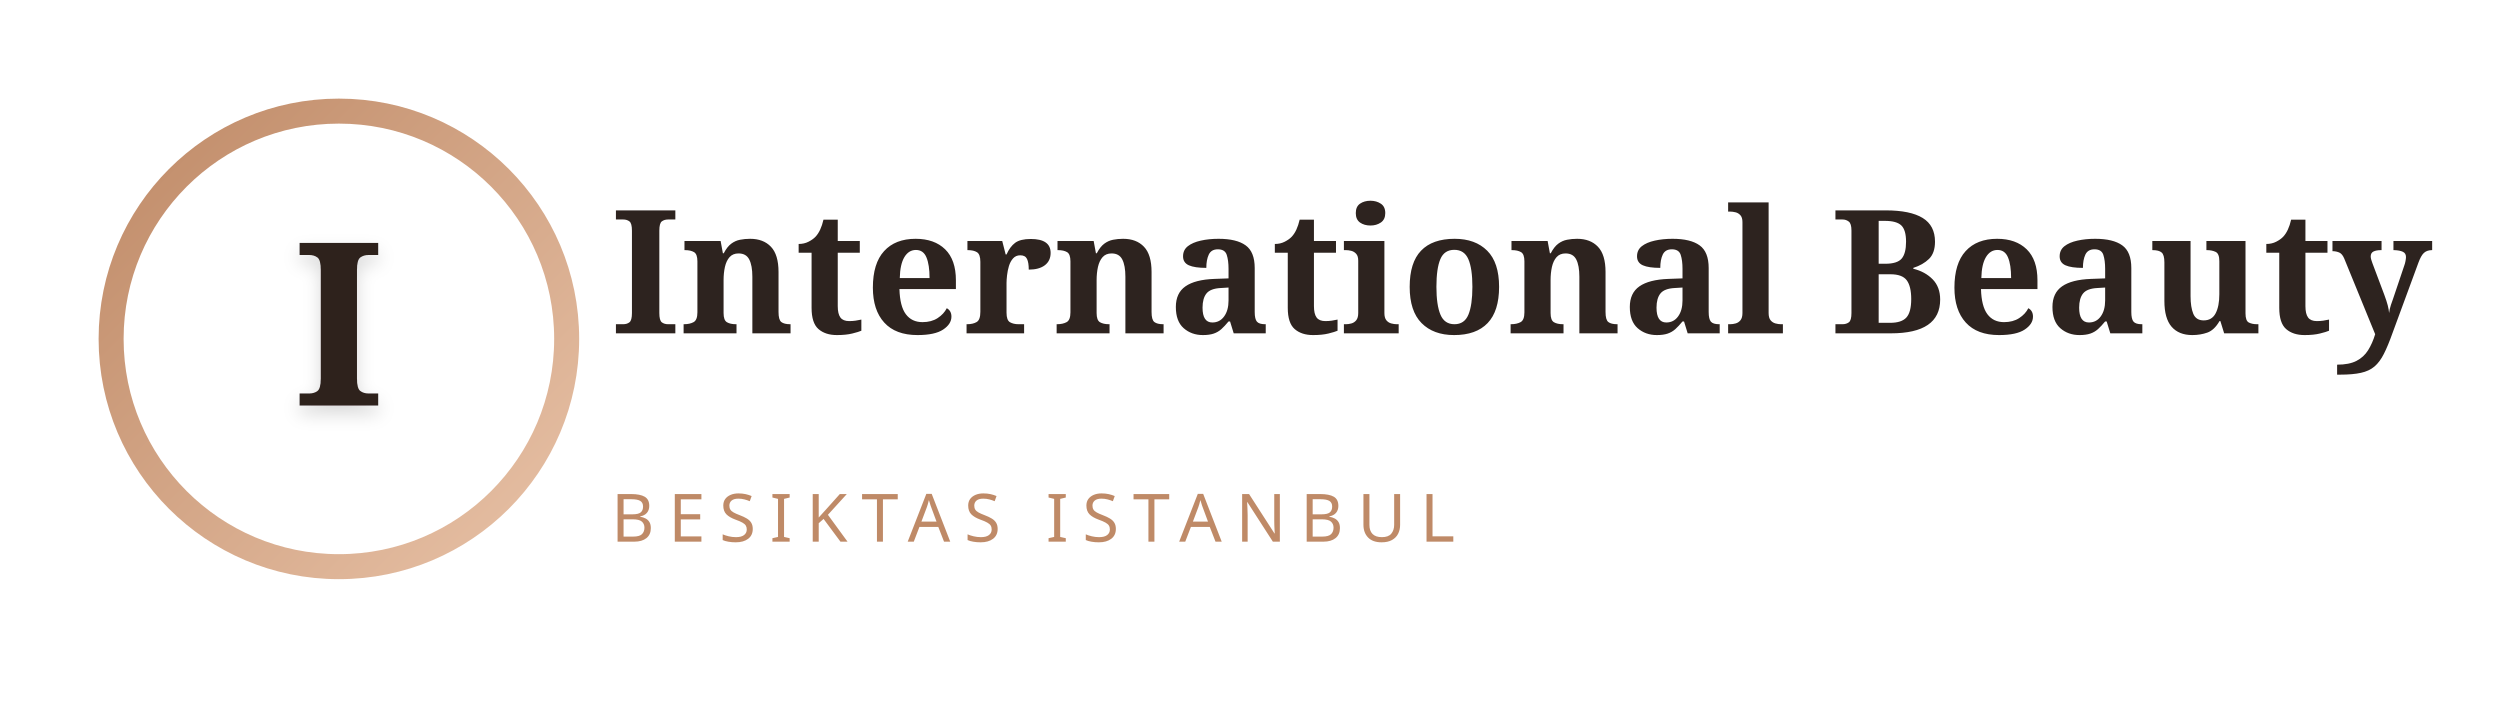
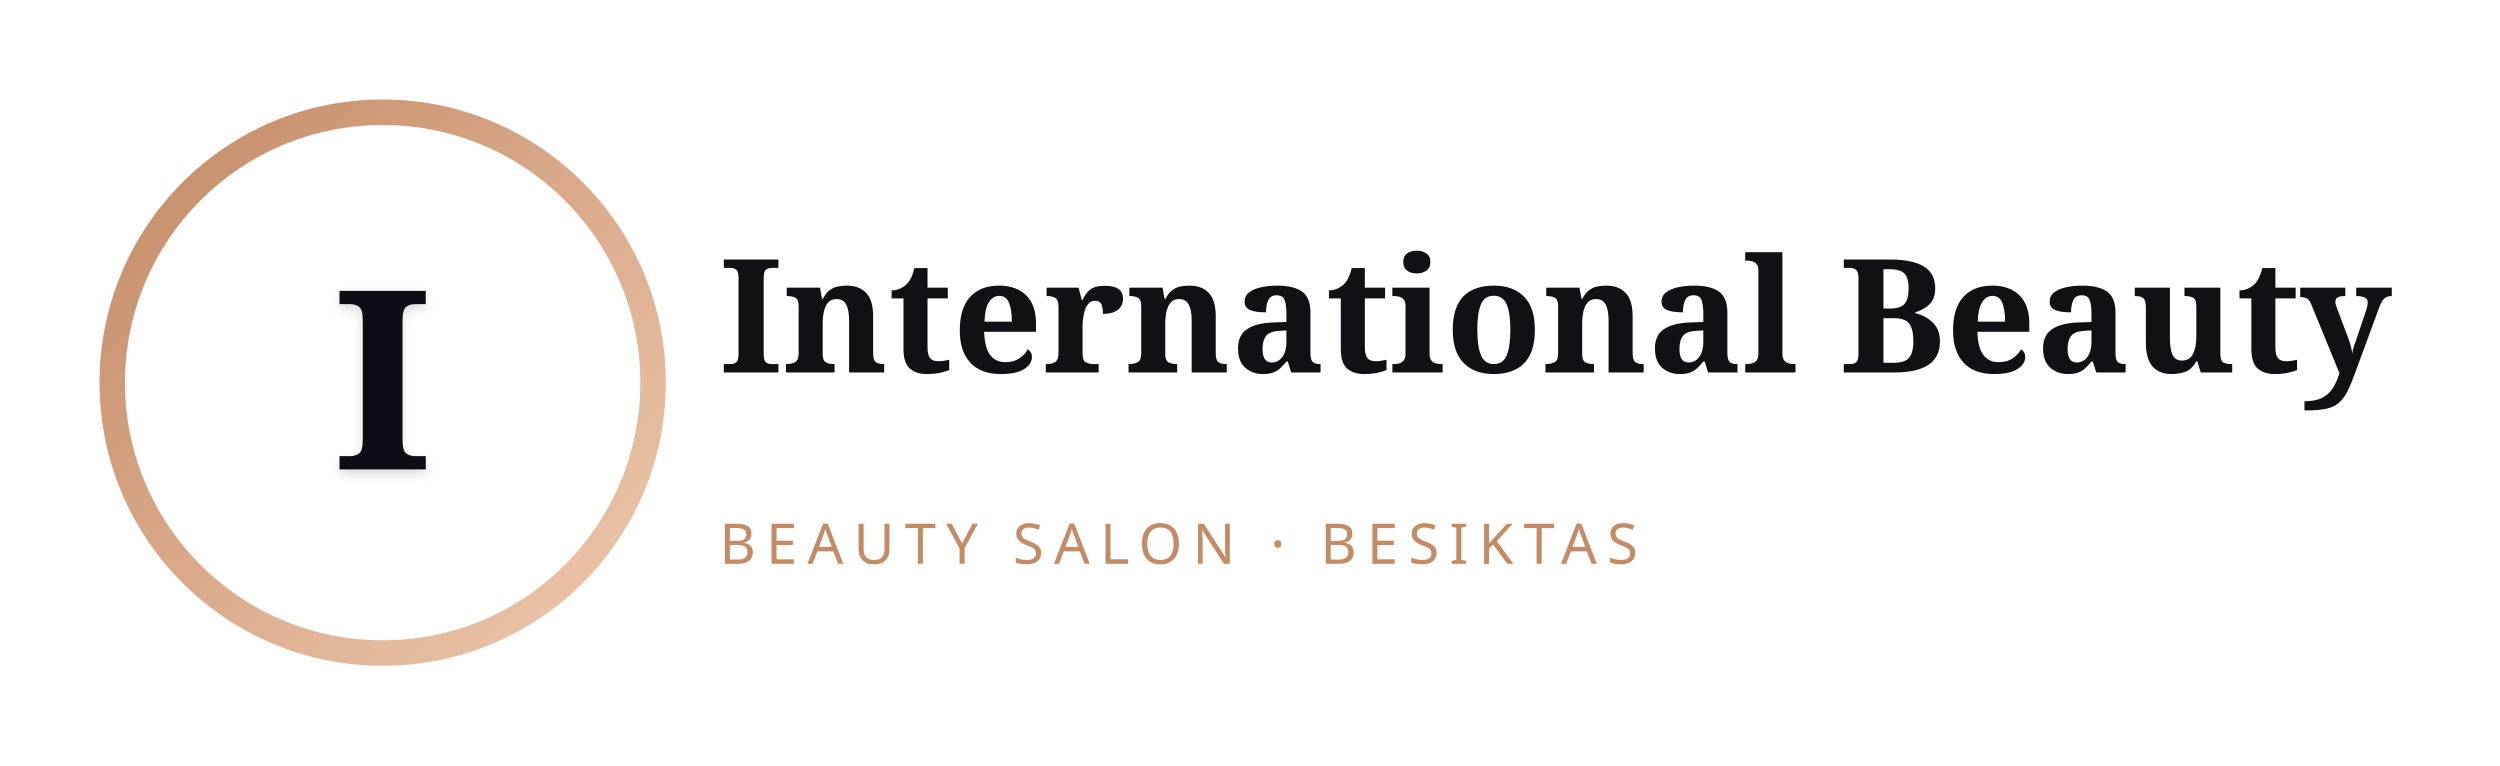
- <svg xmlns="http://www.w3.org/2000/svg" width="900" height="260" viewBox="0 0 900 260" role="img" aria-label="International Beauty logo">
+ <svg xmlns="http://www.w3.org/2000/svg" width="980" height="300" viewBox="0 0 980 300" role="img" aria-label="International Beauty logo">
  <defs>
    <linearGradient id="g" x1="0" y1="0" x2="1" y2="1">
-       <stop offset="0%" stop-color="#bf8a67" />
-       <stop offset="100%" stop-color="#e8c2a7" />
+       <stop offset="0%" stop-color="#c48b67" />
+       <stop offset="100%" stop-color="#efc9ad" />
    </linearGradient>
-     <filter id="s" x="-20%" y="-20%" width="140%" height="140%">
-       <feDropShadow dx="0" dy="3" stdDeviation="3" flood-color="#000" flood-opacity="0.15" />
+     <filter id="shadow" x="-30%" y="-30%" width="160%" height="160%">
+       <feDropShadow dx="0" dy="2" stdDeviation="2" flood-color="#000" flood-opacity="0.14" />
    </filter>
  </defs>
-   <rect width="900" height="260" fill="none" />
-   <g transform="translate(30,30)">
-     <circle cx="92" cy="92" r="82" fill="none" stroke="url(#g)" stroke-width="9" />
-     <text x="92" y="116" text-anchor="middle" font-family="'Playfair Display', serif" font-size="82" font-weight="700" fill="#2d231f" filter="url(#s)">I</text>
+   <rect width="980" height="300" fill="none" />
+   <g transform="translate(24,24)">
+     <circle cx="126" cy="126" r="106" fill="none" stroke="url(#g)" stroke-width="10" />
+     <text x="126" y="160" text-anchor="middle" font-family="'Playfair Display',serif" font-size="98" font-weight="700" fill="#101015" filter="url(#shadow)">I</text>
  </g>
-   <g transform="translate(220,50)">
-     <text x="0" y="70" font-family="'Playfair Display', serif" font-size="62" fill="#2d231f" font-weight="600">International Beauty</text>
-     <line x1="0" y1="96" x2="620" y2="96" stroke="url(#g)" stroke-width="4" />
-     <text x="0" y="145" font-family="'Manrope', sans-serif" font-size="24" fill="#bf8a67" letter-spacing="5">BESIKTAS ISTANBUL</text>
+   <g transform="translate(282,76)">
+     <text x="0" y="70" font-family="'Playfair Display',serif" font-size="62" fill="#101015" font-weight="600">International Beauty</text>
+     <line x1="0" y1="96" x2="640" y2="96" stroke="url(#g)" stroke-width="4" />
+     <text x="0" y="145" font-family="'Manrope',sans-serif" font-size="22" letter-spacing="4" fill="#c48b67">BEAUTY SALON · BESIKTAS</text>
  </g>
</svg>
